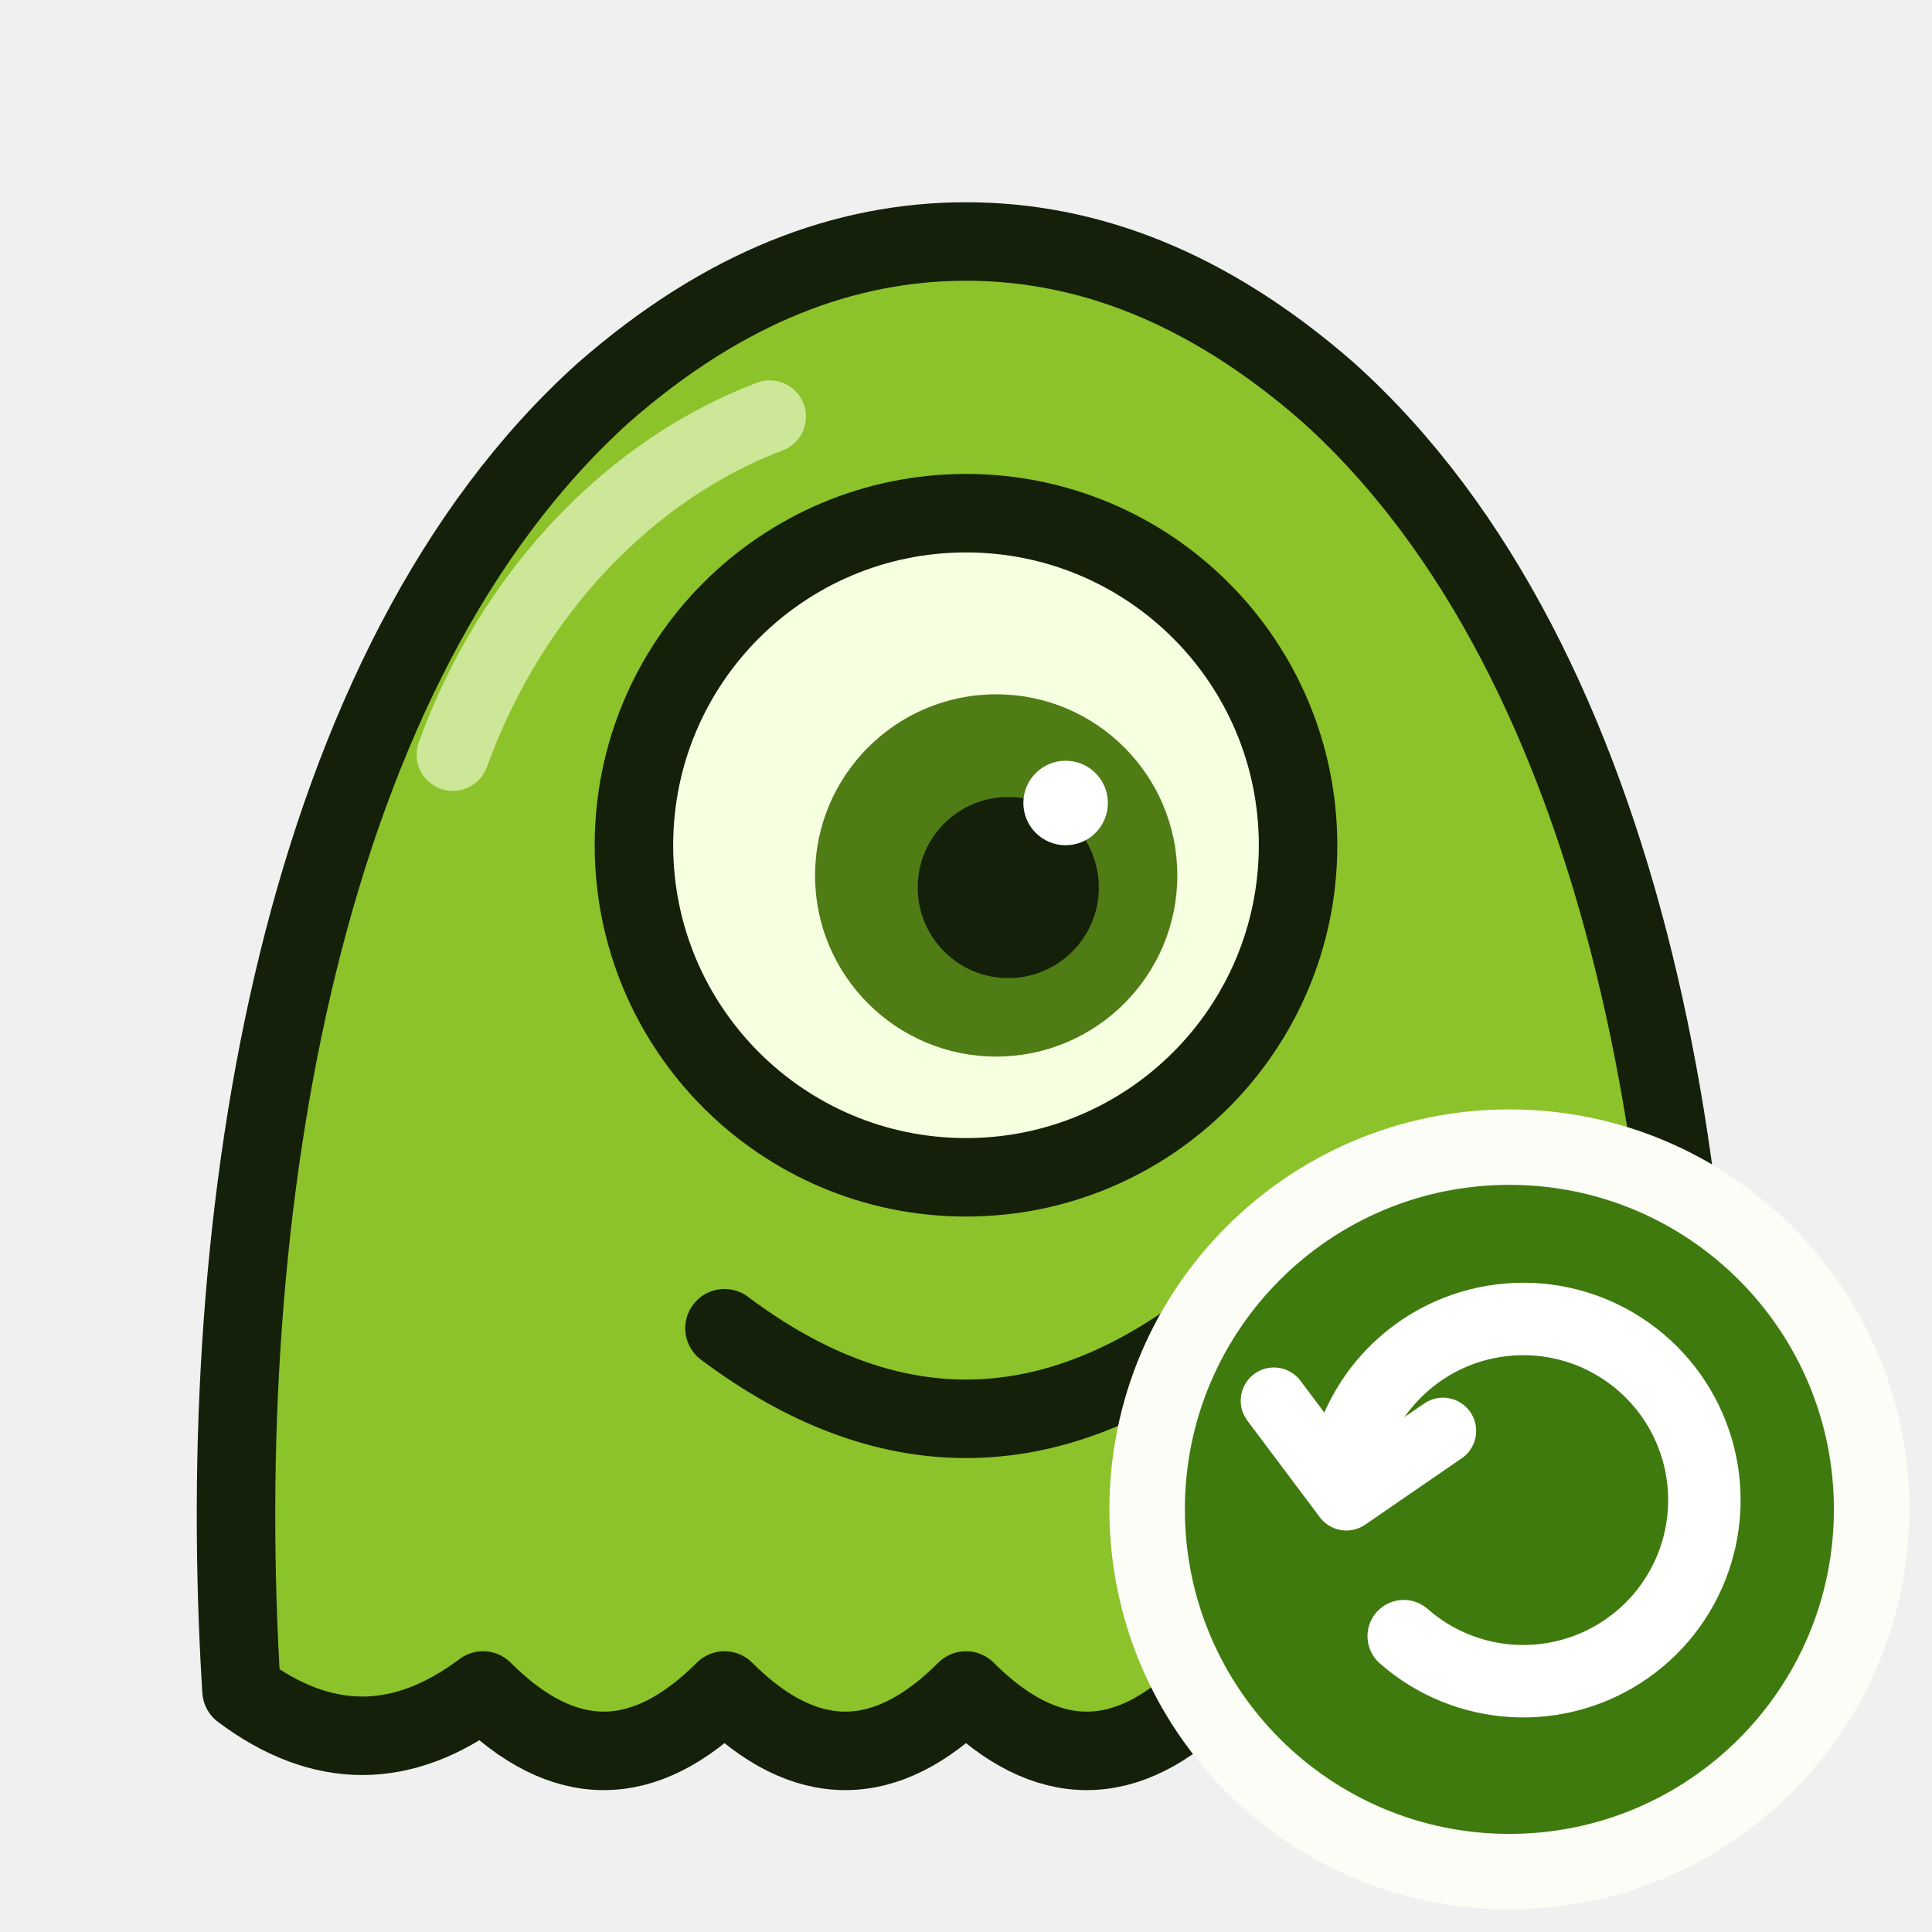
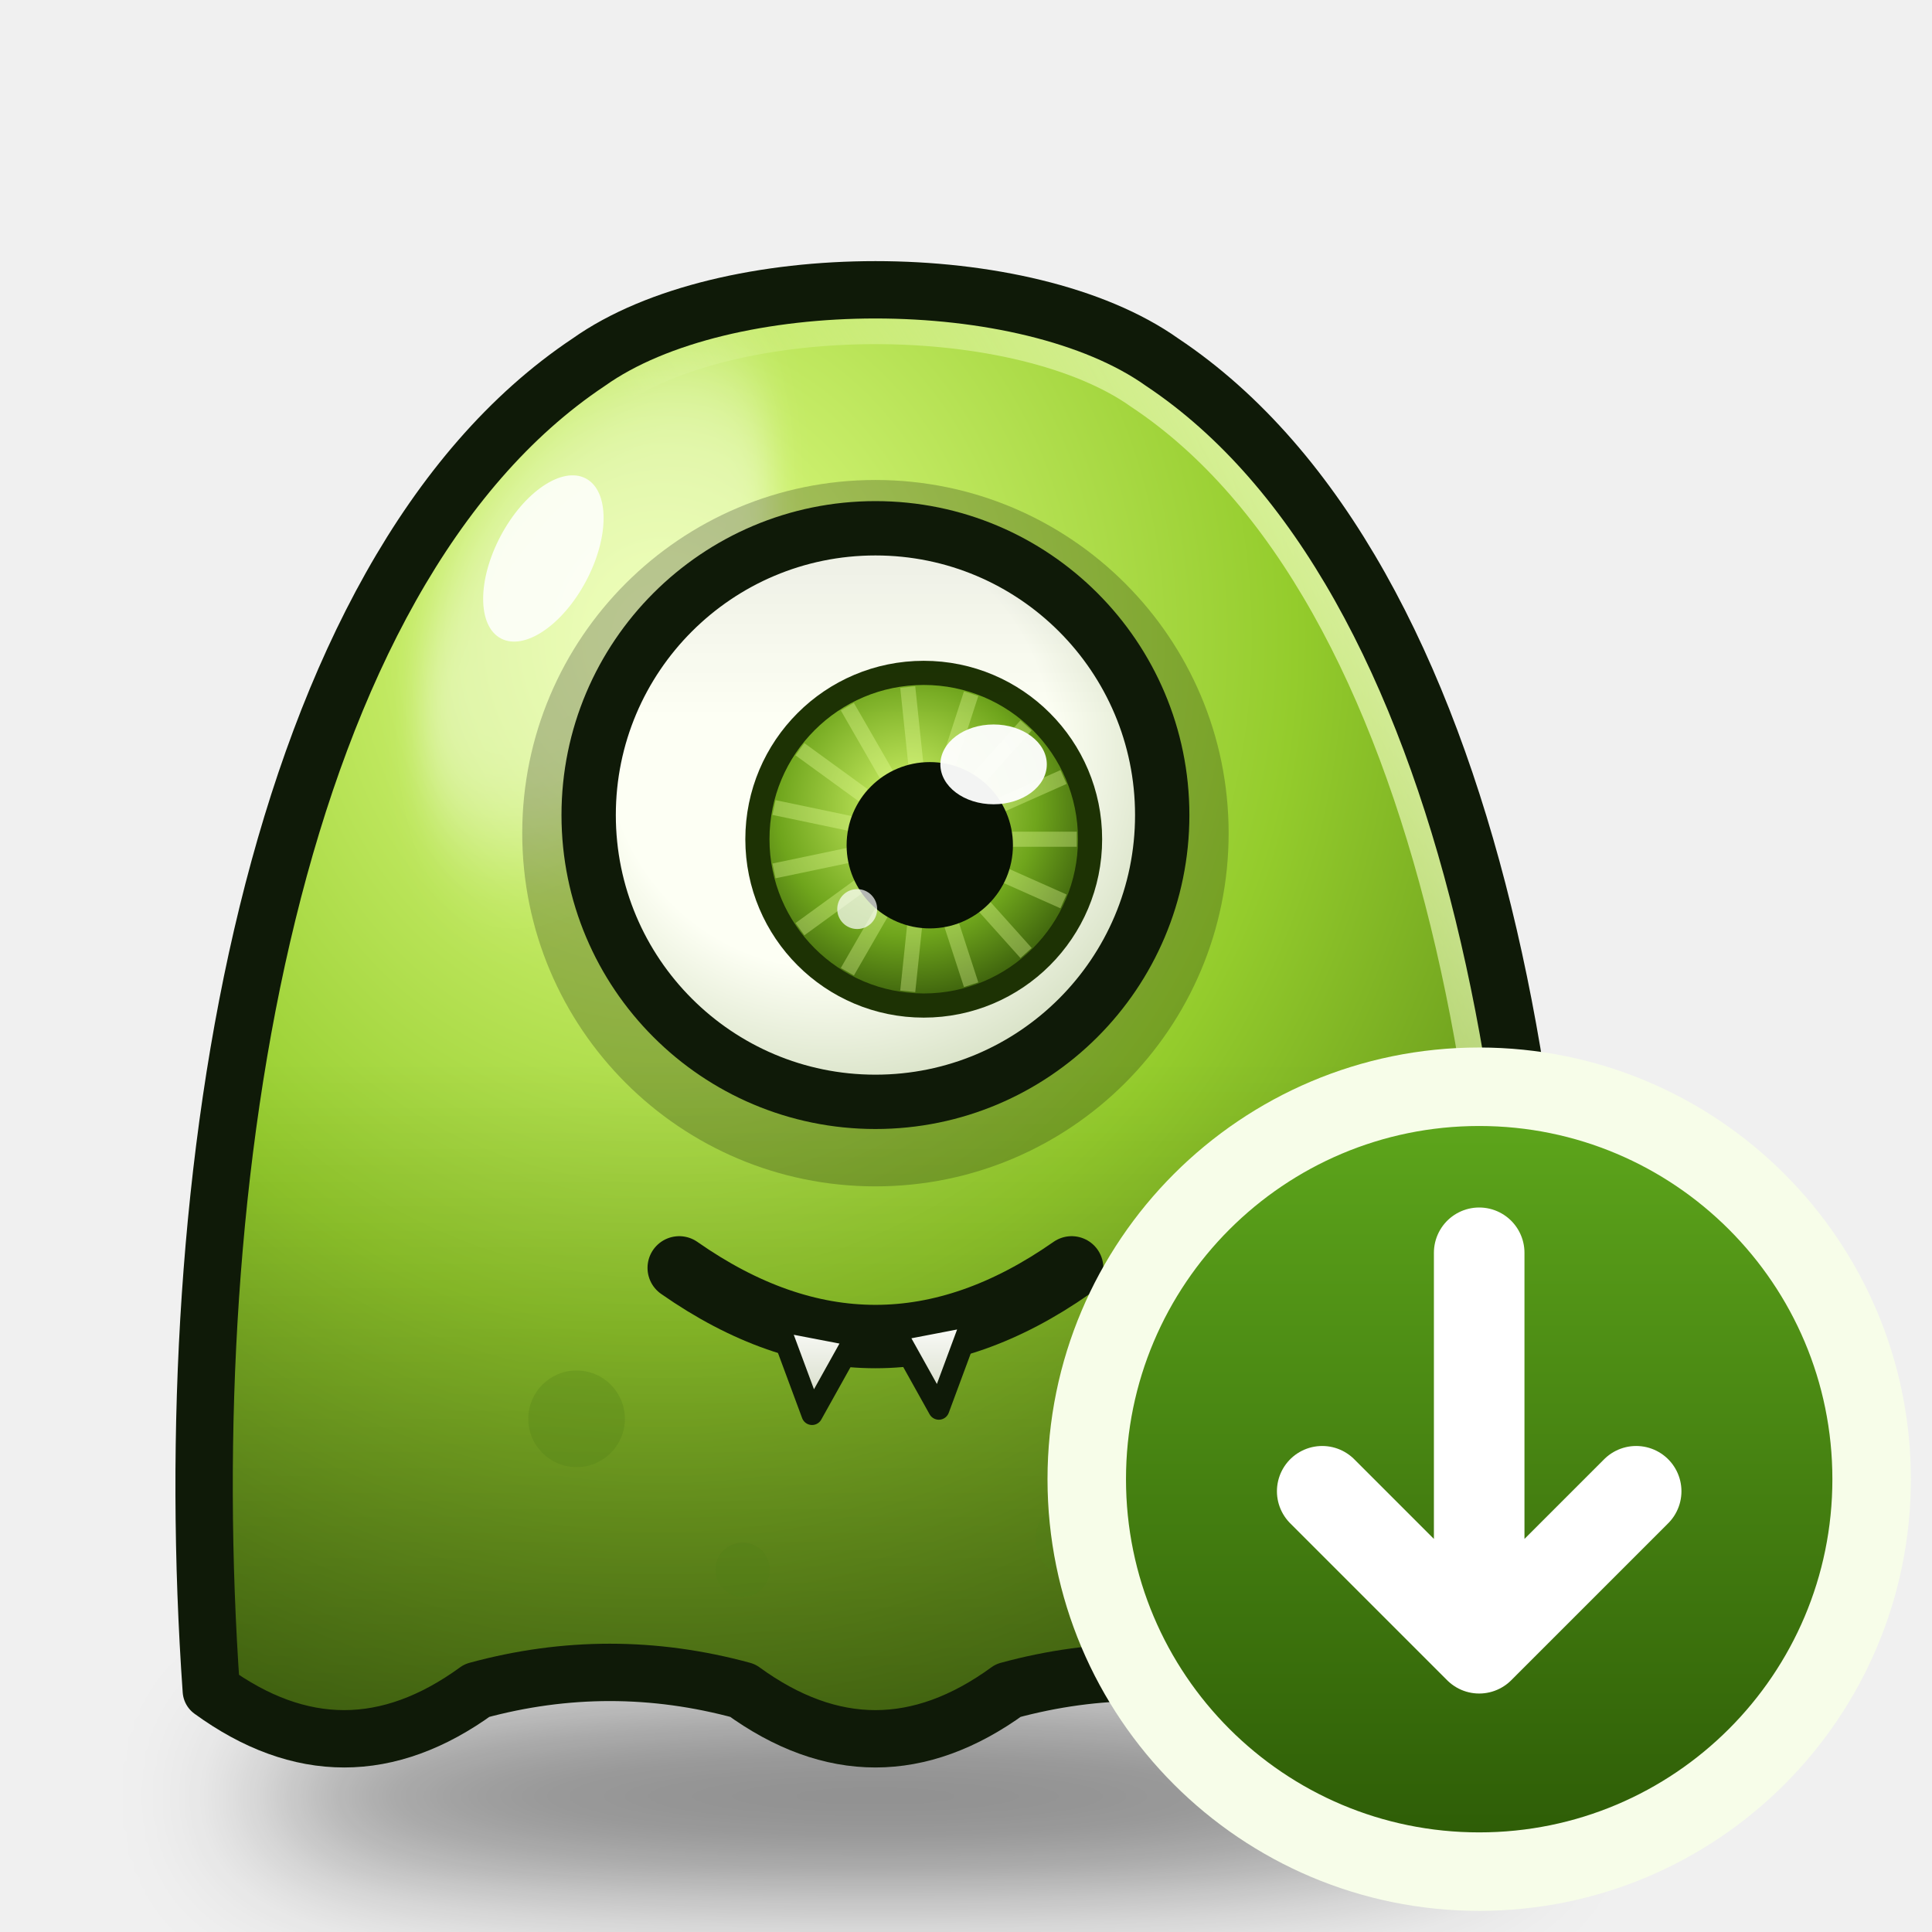
- <svg xmlns="http://www.w3.org/2000/svg" viewBox="0 0 64 64">
-   <path d="M8,56 C7,40 10,22 20,13 C24,9.5 28,8 32,8 C36,8 40,9.5 44,13 C54,22 57,40 56,56 Q52,59 48,56 Q44,60 40,56 Q36,60 32,56 Q28,60 24,56 Q20,60 16,56 Q12,59 8,56Z" fill="#8cc22a" stroke="#14200a" stroke-width="2.6" stroke-linejoin="round" />
-   <path d="M15,25 C17,19.5 21,15.5 25.5,13.8" stroke="#f6ffe0" stroke-opacity=".6" stroke-width="2.4" fill="none" stroke-linecap="round" />
-   <circle cx="32" cy="28" r="11" fill="#f6ffe0" stroke="#14200a" stroke-width="2.6" />
-   <circle cx="33" cy="29" r="6" fill="#4f7c14" />
-   <circle cx="33.4" cy="29.4" r="3" fill="#14200a" />
-   <circle cx="35.3" cy="26.6" r="1.4" fill="#fff" />
-   <path d="M24,44 Q32,50 40,44" stroke="#14200a" stroke-width="2.6" fill="none" stroke-linecap="round" />
-   <circle cx="50" cy="50" r="12" fill="#3f7a0e" stroke="#fbfdf6" stroke-width="2.5" />
-   <path d="M44.5,49 a6,6 0 1 1 2,5.2" stroke="#fff" stroke-width="2.4" fill="none" stroke-linecap="round" />
-   <path d="M42.2,46.4 l2.4,3.2 l3.2,-2.2" stroke="#fff" stroke-width="2.2" fill="none" stroke-linecap="round" stroke-linejoin="round" />
+ <svg xmlns="http://www.w3.org/2000/svg" viewBox="0 0 64 64" width="64" height="64">
+   <defs>
+     <radialGradient id="m271b" cx=".34" cy=".24" r=".95">
+       <stop offset="0" stop-color="#e4ff8a" />
+       <stop offset=".5" stop-color="#94cc2c" />
+       <stop offset="1" stop-color="#3f6a0c" />
+     </radialGradient>
+     <linearGradient id="m271ao" x1="0" y1="0" x2="0" y2="1">
+       <stop offset=".55" stop-color="#000" stop-opacity="0" />
+       <stop offset="1" stop-color="#000" stop-opacity=".42" />
+     </linearGradient>
+     <linearGradient id="m271rim" x1="1" y1=".2" x2="0" y2=".8">
+       <stop offset="0" stop-color="#f3ffc4" stop-opacity=".95" />
+       <stop offset=".45" stop-color="#f3ffc4" stop-opacity="0" />
+     </linearGradient>
+     <clipPath id="m271c">
+       <path d="M7,56 C5.8,39 9,19 19.5,12 C24,8.8 34,8.8 38.5,12 C49,19 52.2,39 51,56 Q46.60,59.2 42.20,56 Q37.80,54.8 33.40,56 Q29.00,59.2 24.60,56 Q20.20,54.8 15.80,56 Q11.40,59.2 7.00,56Z" />
+     </clipPath>
+     <filter id="m271bl" x="-50%" y="-50%" width="200%" height="200%">
+       <feGaussianBlur stdDeviation="1.3" />
+     </filter>
+     <filter id="m271sh" x="-50%" y="-50%" width="200%" height="200%">
+       <feGaussianBlur stdDeviation="2.2" />
+     </filter>
+   </defs>
+   <ellipse cx="29" cy="59.5" rx="20.9" ry="3.2" fill="#000" opacity=".45" filter="url(#m271sh)" />
+   <path d="M7,56 C5.8,39 9,19 19.5,12 C24,8.8 34,8.8 38.5,12 C49,19 52.2,39 51,56 Q46.60,59.2 42.20,56 Q37.80,54.8 33.40,56 Q29.00,59.2 24.60,56 Q20.20,54.8 15.80,56 Q11.40,59.2 7.00,56Z" fill="url(#m271b)" />
+   <g clip-path="url(#m271c)">
+     <rect x="0" y="0" width="64" height="64" fill="url(#m271ao)" />
+     <path d="M7,56 C5.8,39 9,19 19.5,12 C24,8.8 34,8.8 38.5,12 C49,19 52.2,39 51,56 Q46.60,59.2 42.20,56 Q37.80,54.8 33.40,56 Q29.00,59.2 24.60,56 Q20.20,54.8 15.80,56 Q11.40,59.2 7.00,56Z" fill="none" stroke="url(#m271rim)" stroke-width="3.6" />
+     <g fill="#4f7c14" opacity=".28">
+       <circle cx="19.1" cy="47" r="1.6" />
+       <circle cx="41.1" cy="41" r="1.1" />
+       <circle cx="24.6" cy="52" r=".9" />
+       <circle cx="35.6" cy="51" r="1.3" />
+     </g>
+     <ellipse cx="19.76" cy="20" rx="4.84" ry="8.8" transform="rotate(28 19.76 20)" fill="#fff" opacity="0.42" filter="url(#m271bl)" />
+     <ellipse cx="18" cy="18.5" rx="1.6" ry="3" transform="rotate(28 18 18.5)" fill="#fff" opacity=".85" />
+   </g>
+   <path d="M7,56 C5.8,39 9,19 19.5,12 C24,8.8 34,8.8 38.5,12 C49,19 52.2,39 51,56 Q46.60,59.2 42.20,56 Q37.80,54.8 33.40,56 Q29.00,59.2 24.60,56 Q20.20,54.8 15.80,56 Q11.40,59.2 7.00,56Z" fill="none" stroke="#0f1a08" stroke-width="1.9" stroke-linejoin="round" />
+   <defs>
+     <radialGradient id="e272s" cx=".42" cy=".38" r=".7">
+       <stop offset=".55" stop-color="#fdfff4" />
+       <stop offset="1" stop-color="#c9d6b4" />
+     </radialGradient>
+     <radialGradient id="e272i" cx=".45" cy=".4" r=".65">
+       <stop offset="0" stop-color="#d3f56a" />
+       <stop offset=".6" stop-color="#6fa51c" />
+       <stop offset="1" stop-color="#2d4c08" />
+     </radialGradient>
+     <linearGradient id="e272lid" x1="0" y1="0" x2="0" y2="1">
+       <stop offset="0" stop-color="#000" stop-opacity=".35" />
+       <stop offset=".45" stop-color="#000" stop-opacity="0" />
+     </linearGradient>
+     <clipPath id="e272c">
+       <circle cx="29" cy="27" r="9.5" />
+     </clipPath>
+   </defs>
+   <circle cx="29" cy="27.6" r="11.7" fill="#000" opacity=".22" />
+   <circle cx="29" cy="27" r="9.5" fill="url(#e272s)" />
+   <g clip-path="url(#e272c)">
+     <circle cx="30.6" cy="27.8" r="5.51" fill="url(#e272i)" />
+     <path d="M33.08,27.80 L35.67,27.80 M32.87,28.81 L35.23,29.86 M32.26,29.64 L33.99,31.57 M31.37,30.16 L32.17,32.62 M30.34,30.27 L30.07,32.84 M29.36,29.95 L28.07,32.19 M28.59,29.26 L26.50,30.78 M28.17,28.32 L25.64,28.85 M28.17,27.28 L25.64,26.75 M28.59,26.34 L26.50,24.82 M29.36,25.65 L28.07,23.41 M30.34,25.33 L30.07,22.76 M31.37,25.44 L32.17,22.98 M32.26,25.96 L33.99,24.03 M32.87,26.79 L35.23,25.74 " stroke="#e8ff9c" stroke-opacity=".35" stroke-width=".5" />
+     <circle cx="30.6" cy="27.8" r="5.51" fill="none" stroke="#1d3204" stroke-width="0.8" />
+     <circle cx="30.8" cy="28" r="2.755" fill="#081004" />
+     <rect x="0" y="0" width="64" height="64" fill="url(#e272lid)" transform="translate(0 -5)" opacity=".9" />
+   </g>
+   <ellipse cx="32.914" cy="25.321" rx="1.763" ry="1.322" fill="#fff" opacity=".95" />
+   <circle cx="28.396" cy="30.114" r="0.661" fill="#fff" opacity=".7" />
+   <circle cx="29" cy="27" r="9.5" fill="none" stroke="#0f1a08" stroke-width="1.8" />
+   <defs>
+     <linearGradient id="t273" x1="0" y1="0" x2="0" y2="1">
+       <stop offset="0" stop-color="#ffffff" />
+       <stop offset="1" stop-color="#cfd6bf" />
+     </linearGradient>
+   </defs>
+   <path d="M22.5,42 Q29,46.55 35.5,42" fill="none" stroke="#0f1a08" stroke-width="2.1" stroke-linecap="round" />
+   <path d="M25.75,43.755 l1.15,3.1 l1.45,-2.6Z M29.65,44.08 l1.45,2.6 l1.15,-3.1Z" fill="url(#t273)" stroke="#0f1a08" stroke-width=".7" stroke-linejoin="round" />
+   <defs>
+     <linearGradient id="ub" x1="0" y1="0" x2="0" y2="1">
+       <stop offset="0" stop-color="#5fa81c" />
+       <stop offset="1" stop-color="#2c5a06" />
+     </linearGradient>
+   </defs>
+   <circle cx="49" cy="49" r="13" fill="url(#ub)" stroke="#f7fde9" stroke-width="2.6" />
+   <path d="M49,41.5 V54 M43.8,49.4 L49,54.6 L54.2,49.4" fill="none" stroke="#fff" stroke-width="3" stroke-linecap="round" stroke-linejoin="round" />
</svg>
